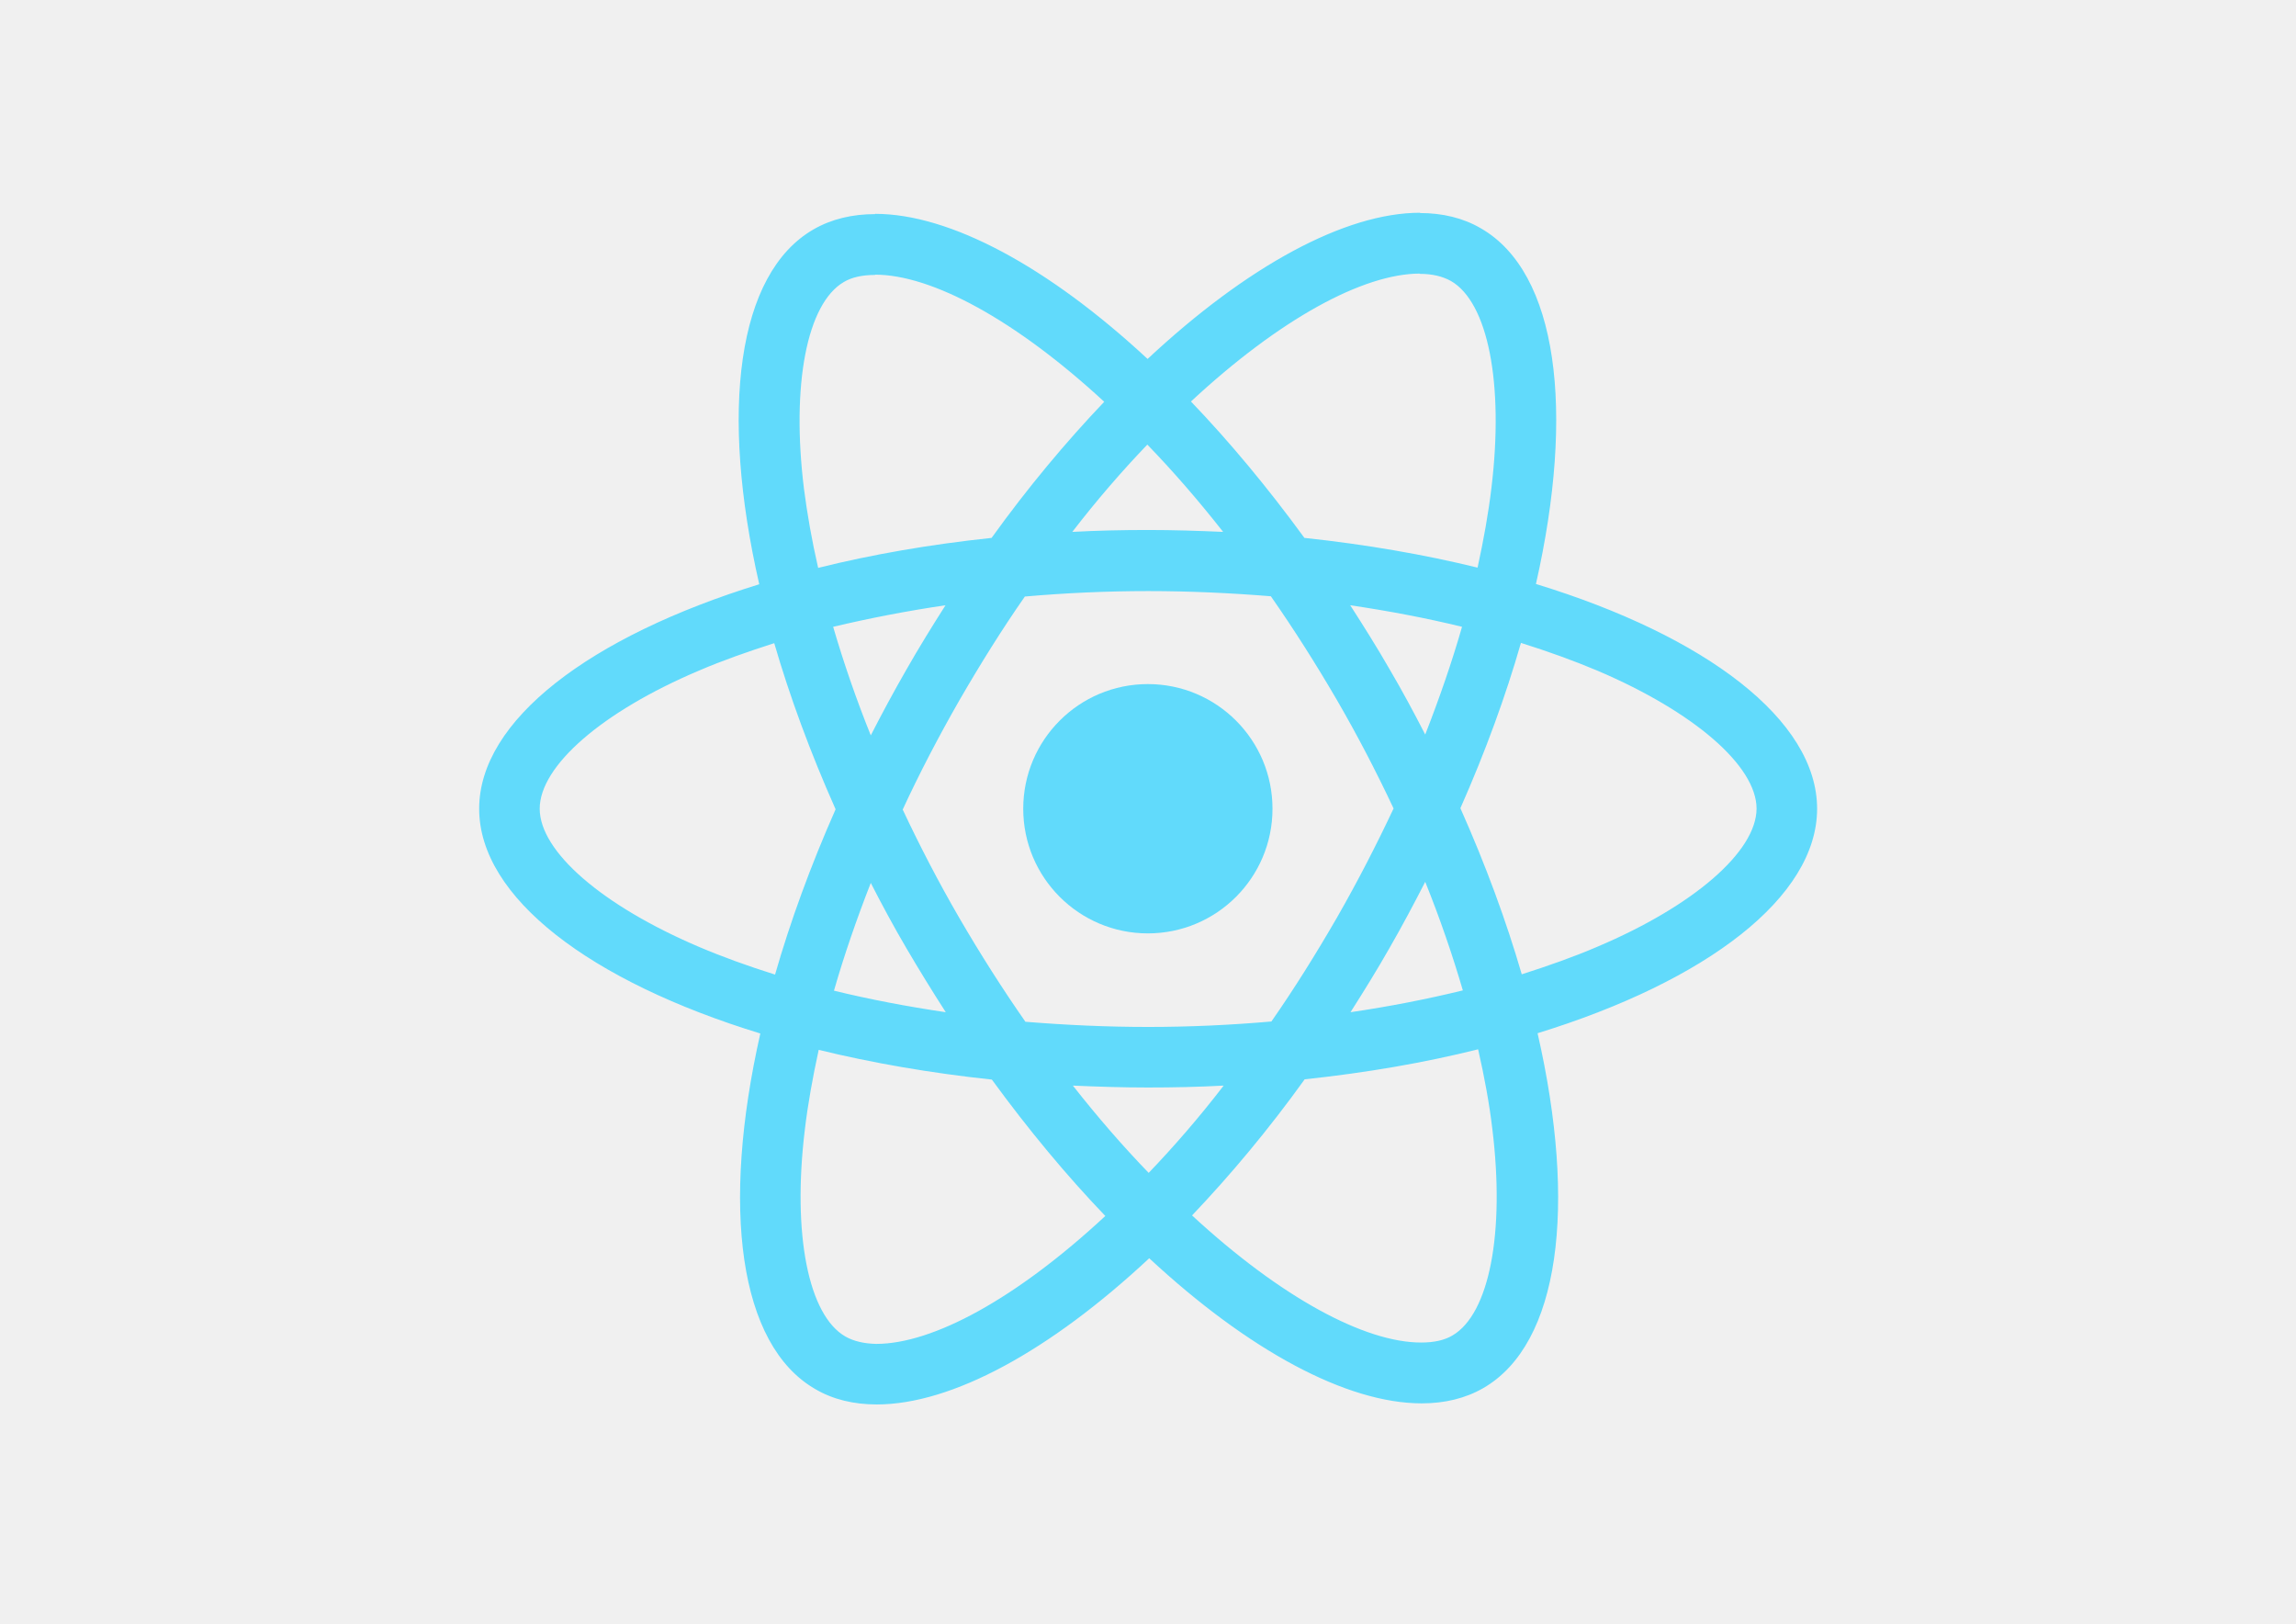
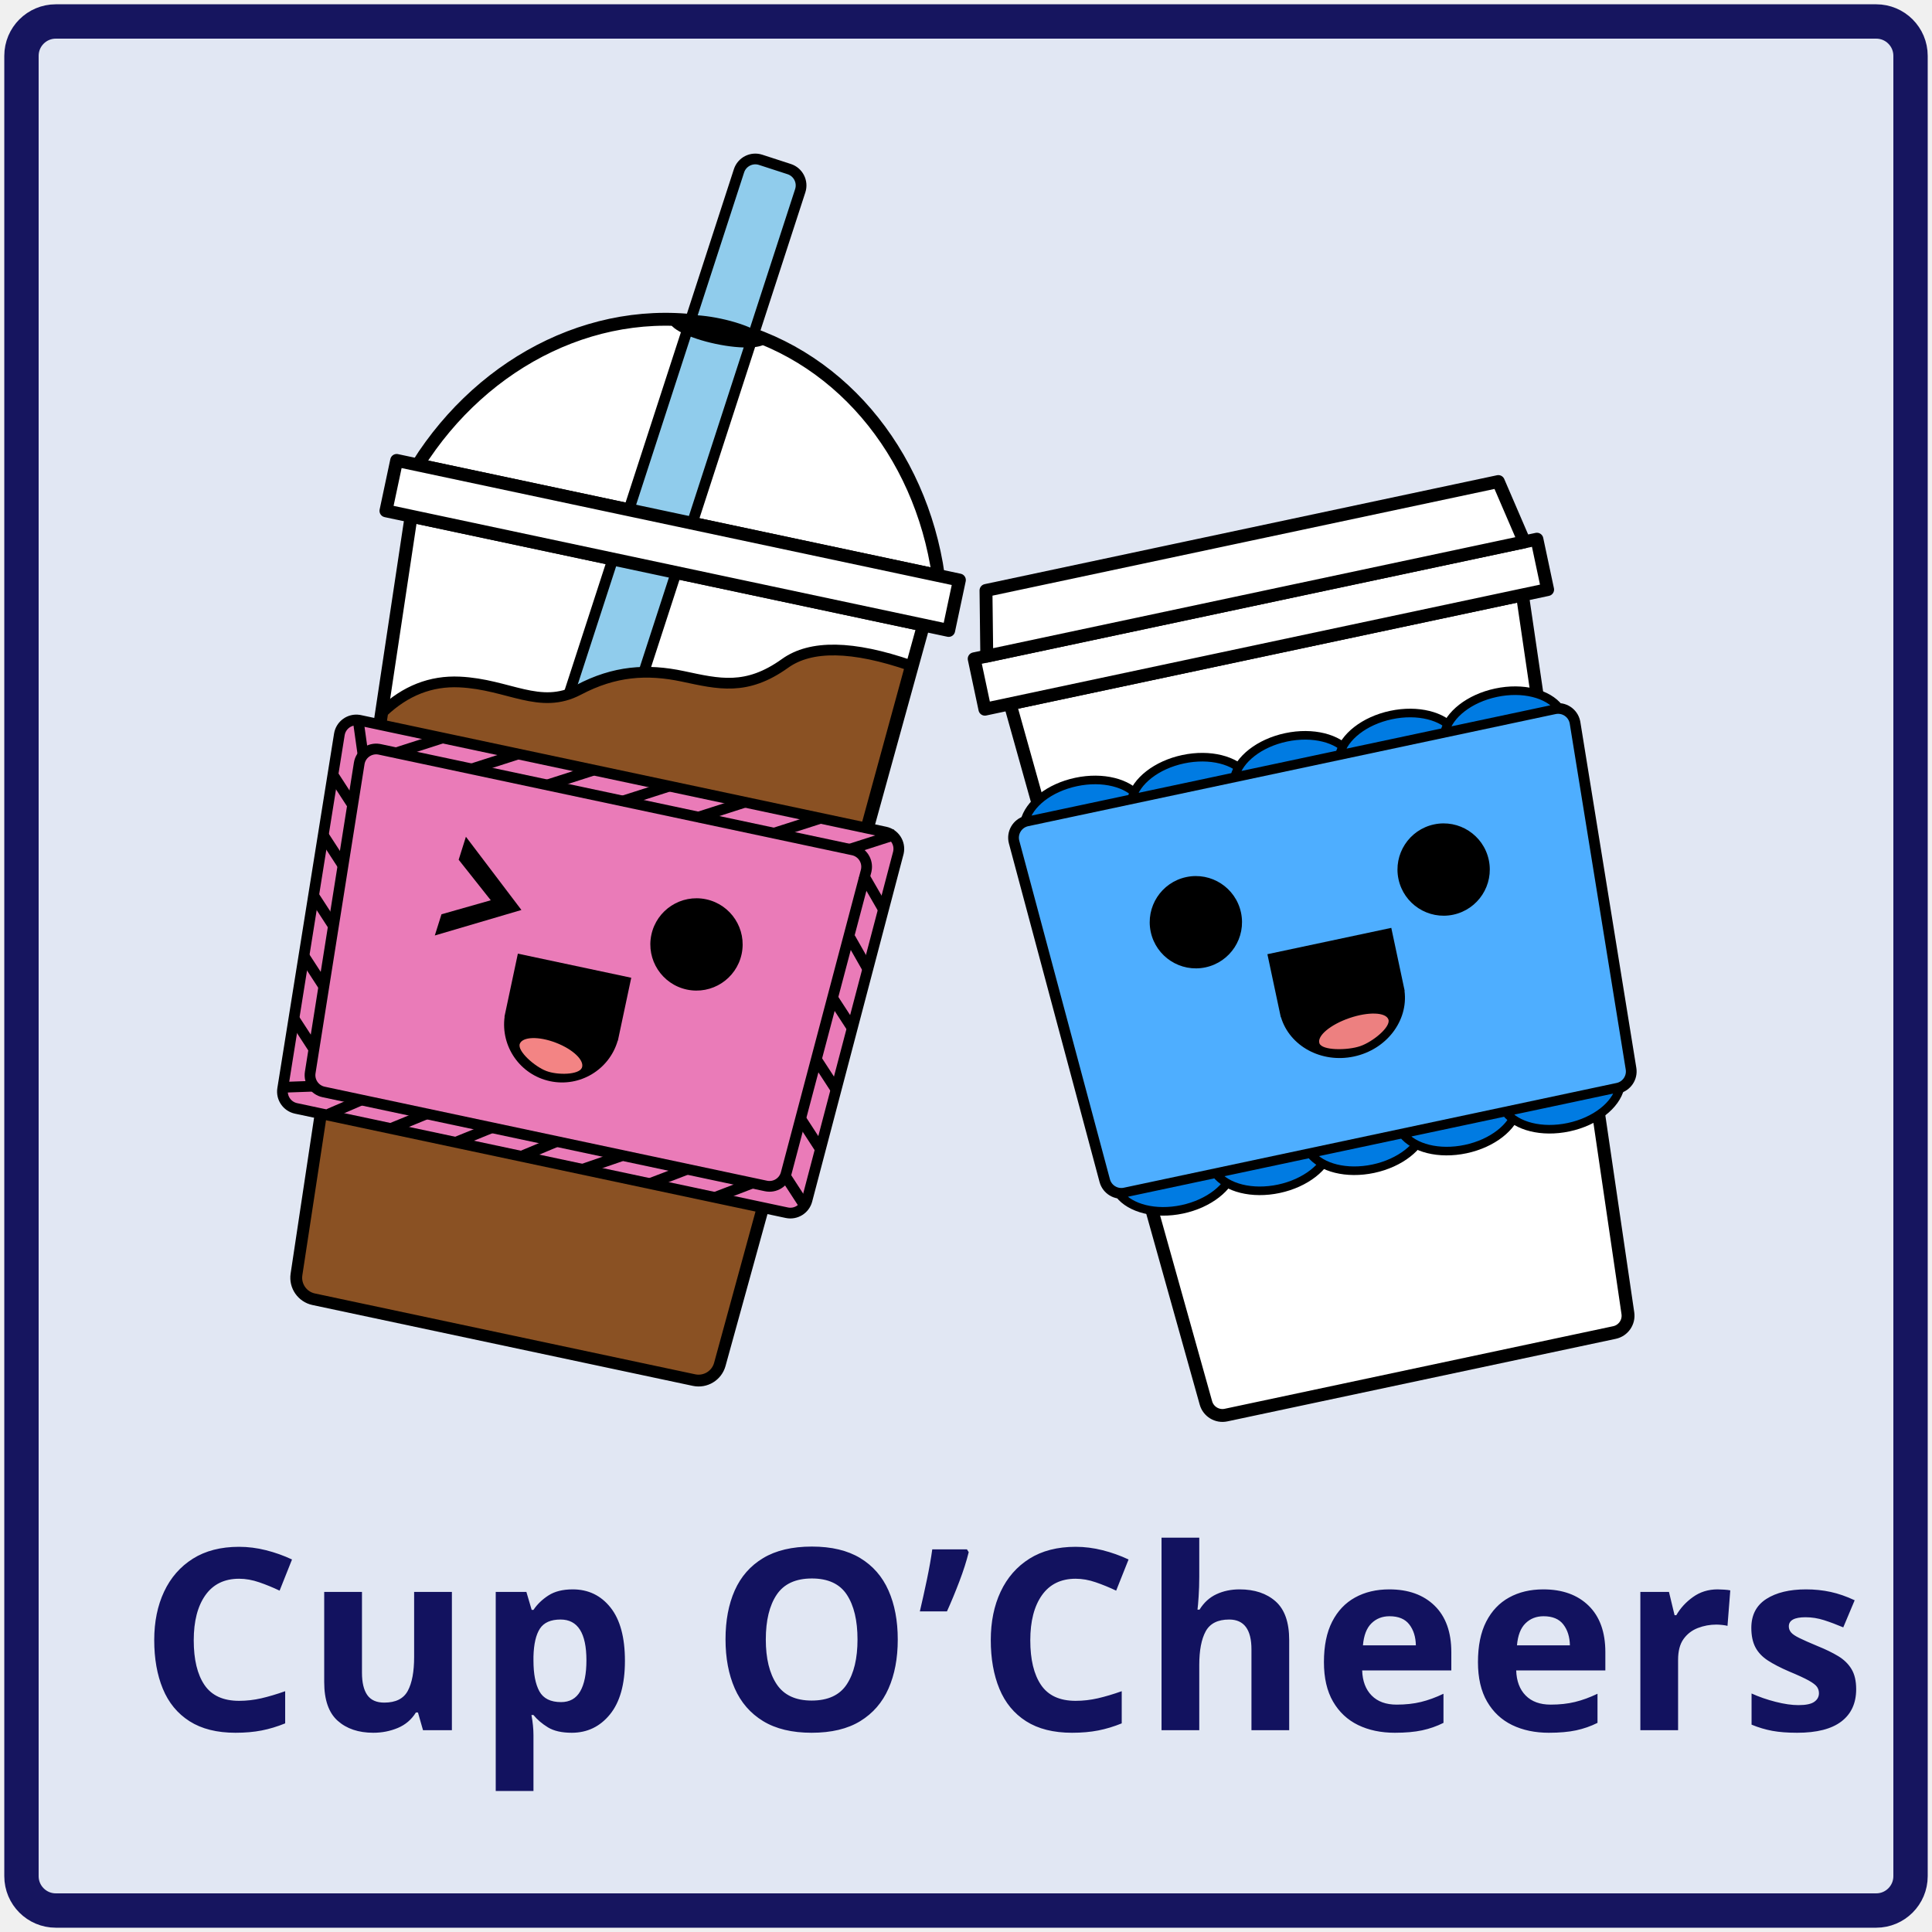
- <svg xmlns="http://www.w3.org/2000/svg" viewBox="0 0 841.9 595.3">
-   <g fill="#61DAFB">
-     <path d="M666.3 296.5c0-32.5-40.7-63.3-103.1-82.4 14.4-63.6 8-114.2-20.2-130.4-6.5-3.8-14.1-5.6-22.4-5.6v22.3c4.6 0 8.3.9 11.4 2.6 13.6 7.8 19.5 37.5 14.9 75.7-1.1 9.4-2.9 19.3-5.1 29.4-19.6-4.8-41-8.5-63.5-10.9-13.5-18.5-27.5-35.3-41.6-50 32.6-30.3 63.2-46.9 84-46.9V78c-27.5 0-63.5 19.6-99.9 53.6-36.4-33.8-72.4-53.2-99.9-53.2v22.3c20.7 0 51.4 16.5 84 46.6-14 14.7-28 31.4-41.3 49.9-22.6 2.4-44 6.1-63.6 11-2.3-10-4-19.7-5.2-29-4.7-38.2 1.1-67.9 14.6-75.8 3-1.8 6.9-2.6 11.5-2.6V78.5c-8.4 0-16 1.8-22.6 5.6-28.1 16.2-34.4 66.7-19.9 130.1-62.2 19.2-102.7 49.9-102.7 82.3 0 32.5 40.7 63.3 103.1 82.4-14.4 63.6-8 114.2 20.2 130.4 6.5 3.8 14.1 5.6 22.5 5.6 27.5 0 63.5-19.6 99.9-53.6 36.4 33.8 72.4 53.2 99.9 53.2 8.4 0 16-1.8 22.6-5.6 28.1-16.2 34.4-66.7 19.9-130.1 62-19.1 102.5-49.9 102.5-82.3zm-130.2-66.7c-3.7 12.9-8.3 26.2-13.5 39.5-4.1-8-8.4-16-13.1-24-4.6-8-9.5-15.8-14.4-23.4 14.2 2.1 27.9 4.7 41 7.9zm-45.8 106.5c-7.8 13.5-15.8 26.3-24.1 38.2-14.9 1.3-30 2-45.2 2-15.1 0-30.2-.7-45-1.9-8.3-11.9-16.4-24.6-24.2-38-7.6-13.1-14.5-26.4-20.8-39.8 6.2-13.4 13.2-26.8 20.7-39.9 7.8-13.5 15.8-26.3 24.1-38.2 14.9-1.3 30-2 45.2-2 15.1 0 30.2.7 45 1.9 8.3 11.9 16.4 24.6 24.2 38 7.6 13.1 14.5 26.4 20.8 39.8-6.3 13.4-13.2 26.8-20.7 39.9zm32.3-13c5.4 13.4 10 26.8 13.8 39.8-13.1 3.2-26.9 5.9-41.2 8 4.9-7.7 9.8-15.6 14.4-23.7 4.6-8 8.9-16.1 13-24.1zM421.2 430c-9.3-9.6-18.6-20.3-27.8-32 9 .4 18.2.7 27.5.7 9.4 0 18.7-.2 27.8-.7-9 11.7-18.3 22.4-27.5 32zm-74.4-58.9c-14.2-2.1-27.9-4.7-41-7.9 3.7-12.9 8.3-26.2 13.5-39.5 4.1 8 8.4 16 13.1 24 4.7 8 9.5 15.8 14.4 23.4zM420.7 163c9.3 9.6 18.6 20.3 27.8 32-9-.4-18.2-.7-27.5-.7-9.4 0-18.7.2-27.8.7 9-11.7 18.3-22.4 27.5-32zm-74 58.9c-4.9 7.7-9.8 15.6-14.4 23.7-4.6 8-8.9 16-13 24-5.4-13.4-10-26.8-13.8-39.8 13.1-3.1 26.9-5.8 41.2-7.9zm-90.5 125.2c-35.4-15.1-58.3-34.9-58.3-50.6 0-15.7 22.9-35.6 58.3-50.6 8.6-3.7 18-7 27.7-10.1 5.7 19.6 13.2 40 22.5 60.9-9.2 20.8-16.6 41.1-22.2 60.6-9.9-3.1-19.3-6.5-28-10.2zM310 490c-13.6-7.8-19.5-37.5-14.9-75.7 1.1-9.4 2.9-19.3 5.1-29.4 19.6 4.8 41 8.5 63.5 10.9 13.5 18.5 27.5 35.3 41.6 50-32.6 30.3-63.2 46.9-84 46.9-4.5-.1-8.3-1-11.3-2.7zm237.2-76.2c4.7 38.2-1.1 67.9-14.6 75.8-3 1.8-6.9 2.6-11.5 2.6-20.7 0-51.4-16.5-84-46.6 14-14.7 28-31.4 41.3-49.9 22.6-2.4 44-6.1 63.6-11 2.3 10.1 4.1 19.8 5.2 29.1zm38.5-66.7c-8.6 3.7-18 7-27.7 10.1-5.7-19.6-13.2-40-22.5-60.9 9.2-20.8 16.6-41.1 22.2-60.6 9.9 3.1 19.3 6.5 28.1 10.2 35.4 15.1 58.3 34.9 58.3 50.6-.1 15.7-23 35.6-58.4 50.6zM320.8 78.4z" />
-     <circle cx="420.9" cy="296.5" r="45.7" />
-     <path d="M520.5 78.1z" />
+ <svg xmlns="http://www.w3.org/2000/svg" width="900px" height="900px" viewBox="0 0 900 900" version="1.1">
+   <g id="CupOCheers-Logo" stroke="none" stroke-width="1" fill="none" fill-rule="evenodd">
+     <rect id="Rectangle" stroke="#16155F" stroke-width="16" fill="#E1E7F3" stroke-linejoin="round" x="10" y="10" width="880" height="880" rx="16" />
+     <g id="Group" transform="translate(91.73154, 55.81045)">
+       <g id="Iced-Coffee" transform="translate(200, 300) rotate(12) translate(-200, -300) ">
+         <path d="M78,208 L322,208 L300.565,564.6 C300.248,569.88 295.873,574 290.583,574 L109.417,574 C104.127,574 99.752,569.88 99.435,564.6 L78,208 L78,208 Z" id="Cup" stroke="#000000" stroke-width="6" fill="#FFFFFF" stroke-linejoin="round" />
+         <path d="M200,91 C255.979,91 303.941,129.425 323.986,183.998 L76.014,183.998 C96.059,129.425 144.021,91 200,91 Z" id="Lid-Dome" stroke="#000000" stroke-width="6" fill="#FFFFFF" />
+         <rect id="Straw" stroke="#000000" stroke-width="5" fill="#90CCEC" transform="translate(181, 285.5) rotate(6) translate(-181, -285.5) " x="166" y="11" width="30" height="549" rx="8" />
+         <ellipse id="Straw-Opening" fill="#000000" cx="200" cy="94" rx="23" ry="6" />
+         <rect id="Lide-Base" stroke="#000000" stroke-width="6" fill="#FFFFFF" stroke-linejoin="round" x="66" y="184" width="268" height="24" />
+         <path d="M109.436,574 L290.561,574 C295.86,574 300.239,569.867 300.544,564.577 L320,227.684 L320,227.684 C291.728,224.201 272.61,227.921 262.647,238.843 C247.703,255.228 234.462,254.666 217.329,254.666 C200.197,254.666 185.604,258.852 171.152,270.901 C155.427,284.011 138.795,275.131 116.119,278.867 C102.954,281.036 92.277,288.08 84.089,300 L99.453,564.58 C99.76,569.868 104.138,574 109.436,574 Z" id="Coffee" stroke="#000000" stroke-width="5" fill="#8A5123" stroke-linejoin="round" />
+         <g id="Cozy" transform="translate(66, 306)" stroke="#000000" stroke-width="5">
+           <path d="M8.417,0 L258.609,0 C263.027,9.64732338e-16 266.609,3.582 266.609,8 C266.609,8.127 266.606,8.255 266.6,8.382 L258.621,175.382 C258.418,179.647 254.9,183 250.631,183 L16.915,183 C12.655,183 9.142,179.661 8.925,175.407 L0.428,8.407 C0.203,3.994 3.598,0.235 8.011,0.01 C8.146,0.003 8.282,7.13033309e-15 8.417,0 Z" id="Outer-Cozy-Line" fill="#EA7BB8" />
+           <path d="M20.272,11.296 L245.678,11.296 C250.096,11.296 253.678,14.878 253.678,19.296 C253.678,19.427 253.675,19.558 253.669,19.689 L246.523,165.226 C246.313,169.486 242.798,172.833 238.532,172.833 L27.883,172.833 C23.628,172.833 20.117,169.501 19.894,165.251 L12.283,19.714 C12.052,15.302 15.442,11.538 19.854,11.307 C19.993,11.3 20.133,11.296 20.272,11.296 Z" id="Inner-Cozy-Line" />
+         </g>
+         <g id="Threads" transform="translate(68.76578, 307.3954)" stroke="#000000" stroke-linecap="square" stroke-width="5">
+           <line x1="42.6" y1="0" x2="27" y2="8.929" id="Line-Copy-4" />
+           <line x1="114.6" y1="0" x2="99" y2="8.929" id="Line-Copy-6" />
+           <line x1="150.6" y1="0" x2="135" y2="8.929" id="Line-Copy-7" />
+           <line x1="222.6" y1="0" x2="207" y2="8.929" id="Line-Copy-27" />
+           <line x1="258.6" y1="0" x2="243" y2="8.929" id="Line-Copy-29" />
+           <line x1="260.734" y1="32.105" x2="251.734" y2="22.105" id="Line-Copy-30" />
+           <line x1="9.734" y1="12.105" x2="5.734" y2="1.105" id="Line-Copy-36" />
+           <line x1="8.734" y1="36.105" x2="0.734" y2="28.105" id="Line-Copy-37" />
+           <line x1="9.734" y1="64.105" x2="1.734" y2="56.105" id="Line-Copy-38" />
+           <line x1="11.734" y1="93.105" x2="2.734" y2="84.105" id="Line-Copy-39" />
+           <line x1="13.734" y1="122.105" x2="4.734" y2="113.105" id="Line-Copy-40" />
+           <line x1="14.734" y1="151.105" x2="5.734" y2="142.105" id="Line-Copy-41" />
+           <line x1="18.734" y1="170.105" x2="6.734" y2="173.105" id="Line-Copy-42" />
+           <line x1="259.734" y1="61.105" x2="251.734" y2="52.105" id="Line-Copy-31" />
+           <line x1="258.734" y1="90.105" x2="249.734" y2="81.105" id="Line-Copy-32" />
+           <line x1="256.734" y1="119.105" x2="247.734" y2="110.105" id="Line-Copy-33" />
+           <line x1="255.734" y1="148.105" x2="246.734" y2="139.105" id="Line-Copy-34" />
+           <line x1="253.734" y1="175.105" x2="244.734" y2="166.105" id="Line-Copy-35" />
+           <line x1="186.6" y1="0" x2="171" y2="8.929" id="Line-Copy-28" />
+           <line x1="78.6" y1="0" x2="63" y2="8.929" id="Line-Copy-5" />
+           <line x1="164.734" y1="173.105" x2="152.841" y2="180.244" id="Line-Copy-20" />
+           <line x1="195.734" y1="173.105" x2="184.734" y2="180.244" id="Line-Copy-19" />
+           <line x1="226.734" y1="173.105" x2="215.734" y2="180.244" id="Line-Copy-18" />
+           <line x1="133.734" y1="173.105" x2="123.411" y2="180.244" id="Line-Copy-17" />
+           <line x1="102.734" y1="173.105" x2="92.176" y2="180.244" id="Line-Copy-16" />
+           <line x1="71.734" y1="173.105" x2="61.27" y2="180.244" id="Line-Copy-15" />
+           <line x1="40.734" y1="173.105" x2="31.587" y2="179.605" id="Line-Copy-14" />
+         </g>
+         <g id="Face" transform="translate(129.3938, 348.7692)">
+           <path d="M4.614,2.35367281e-14 L37,27.987 L-7.10542736e-15,48 L0.99,37.694 L22.097,26.53 L3.539,11.176 L4.614,2.35367281e-14 Z" id="Winky-Eye" fill="#000000" />
+           <circle id="Eye" fill="#000000" cx="120.106" cy="26.731" r="21.5" />
+           <g id="Mouth" transform="translate(39.60617, 48.23077)">
+             <path d="M54,0 L54,30 L53.927,30.001 C52.903,43.978 41.239,55 27,55 C12.761,55 1.097,43.978 0.073,30.001 L0,30 L0,0 L54,0 Z" id="Combined-Shape" fill="#000000" />
+             <path d="M25.355,50.713 C31.113,50.713 40.355,46.908 40.355,43.318 C40.355,39.728 33.415,36.818 24.855,36.818 C16.294,36.818 9.355,39.728 9.355,43.318 C9.355,46.908 19.596,50.713 25.355,50.713 Z" id="Oval" fill="#F38484" transform="translate(24.85457, 43.7653) rotate(9) translate(-24.85457, -43.7653) " />
+           </g>
+         </g>
+       </g>
+     </g>
+     <g id="Group" transform="translate(409, 92.5)">
+       <g id="Hot-Coffee" transform="translate(200, 300) rotate(-12) translate(-200, -300) ">
+         <path d="M78,208 L322,208 L300.478,545.509 C300.209,549.721 296.715,553 292.494,553 L107.506,553 C103.285,553 99.791,549.721 99.522,545.509 L78,208 L78,208 Z" id="Rectangle" stroke="#000000" stroke-width="6" fill="#FFFFFF" stroke-linejoin="round" />
+         <rect id="Lide-Base" stroke="#000000" stroke-width="6" fill="#FFFFFF" stroke-linejoin="round" x="66" y="184" width="268" height="24" />
+         <g id="Cozy" transform="translate(66, 263)" fill="#4EAEFF" stroke="#000000" stroke-width="5">
+           <path d="M8.429,0 L259.598,0 C264.016,-8.11624501e-16 267.598,3.582 267.598,8 C267.598,8.131 267.595,8.261 267.589,8.392 L259.598,171.392 C259.389,175.653 255.873,179 251.607,179 L16.94,179 C12.684,179 9.173,175.668 8.951,171.417 L0.44,8.417 C0.209,4.005 3.599,0.241 8.011,0.011 C8.15,0.004 8.29,-8.62621866e-16 8.429,0 Z" id="Outer-Cozy-Line" />
+         </g>
+         <g id="Face" transform="translate(73.28059, 250)">
+           <g id="Fluff" fill="#007BE2" stroke="#000000" stroke-width="4">
+             <path d="M27.219,0 C40.009,0 50.831,5.469 54.439,13 L1.08246745e-13,13 C3.608,5.469 14.43,0 27.219,0 Z" id="Combined-Shape" />
+             <path d="M78.219,0 C91.009,0 101.831,5.469 105.439,13 L51,13 C54.608,5.469 65.43,0 78.219,0 Z" id="Combined-Shape-Copy" />
+             <path d="M127.219,0 C140.009,0 150.831,5.469 154.439,13 L100,13 C103.608,5.469 114.43,0 127.219,0 Z" id="Combined-Shape-Copy-2" />
+             <path d="M177.219,0 C190.009,0 200.831,5.469 204.439,13 L150,13 C153.608,5.469 164.43,0 177.219,0 Z" id="Combined-Shape-Copy-3" />
+             <path d="M227.219,0 C240.009,0 250.831,5.469 254.439,13 L200,13 C203.608,5.469 214.43,0 227.219,0 Z" id="Combined-Shape-Copy-4" />
+             <path d="M34.219,192 C47.009,192 57.831,197.469 61.439,205 L7,205 C10.608,197.469 21.43,192 34.219,192 Z" id="Combined-Shape-Copy-5" transform="translate(34.21941, 198.5001) rotate(-180) translate(-34.21941, -198.5001) " />
+             <path d="M80.219,192 C93.009,192 103.831,197.469 107.439,205 L53,205 C56.608,197.469 67.43,192 80.219,192 Z" id="Combined-Shape-Copy-6" transform="translate(80.21941, 198.5001) rotate(-180) translate(-80.21941, -198.5001) " />
+             <path d="M125.219,192 C138.009,192 148.831,197.469 152.439,205 L98,205 C101.608,197.469 112.43,192 125.219,192 Z" id="Combined-Shape-Copy-7" transform="translate(125.2194, 198.5001) rotate(-180) translate(-125.2194, -198.5001) " />
+             <path d="M169.219,192 C182.009,192 192.831,197.469 196.439,205 L142,205 C145.608,197.469 156.43,192 169.219,192 Z" id="Combined-Shape-Copy-8" transform="translate(169.2194, 198.5001) rotate(-180) translate(-169.2194, -198.5001) " />
+             <path d="M218.219,192 C231.009,192 241.831,197.469 245.439,205 L191,205 C194.608,197.469 205.43,192 218.219,192 Z" id="Combined-Shape-Copy-9" transform="translate(218.2194, 198.5001) rotate(-180) translate(-218.2194, -198.5001) " />
+           </g>
+           <circle id="Eye" fill="#000000" cx="186.219" cy="75.5" r="21.5" />
+           <circle id="Eye-Copy" fill="#000000" cx="68.219" cy="75.5" r="21.5" />
+           <g id="Mouth" transform="translate(97.71941, 97)">
+             <path d="M59,0 L59,30 L58.92,30.001 C57.802,43.978 45.057,55 29.5,55 C13.943,55 1.198,43.978 0.08,30.001 L0,30 L0,0 L59,0 Z" id="Combined-Shape" fill="#000000" />
+             <path d="M32.548,51 C38.864,51 49,47.166 49,43.549 C49,39.932 41.389,37 32,37 C22.611,37 15,39.932 15,43.549 C15,47.166 26.233,51 32.548,51 Z" id="Oval" fill="#ED8080" transform="translate(32, 44) rotate(-7) translate(-32, -44) " />
+           </g>
+         </g>
+         <polygon id="Rectangle" stroke="#000000" stroke-width="6" fill="#FFFFFF" stroke-linejoin="round" points="78 154 322 154 328 184 72 184" />
+       </g>
+     </g>
+     <text id="Cup-O’Cheers" font-family="PTSans-CaptionBold, PT Sans Caption" font-size="118" font-weight="bold" letter-spacing="2.017" fill="#12125F">
+       <tspan x="65" y="806">Cup O’Cheers</tspan>
+     </text>
  </g>
</svg>
